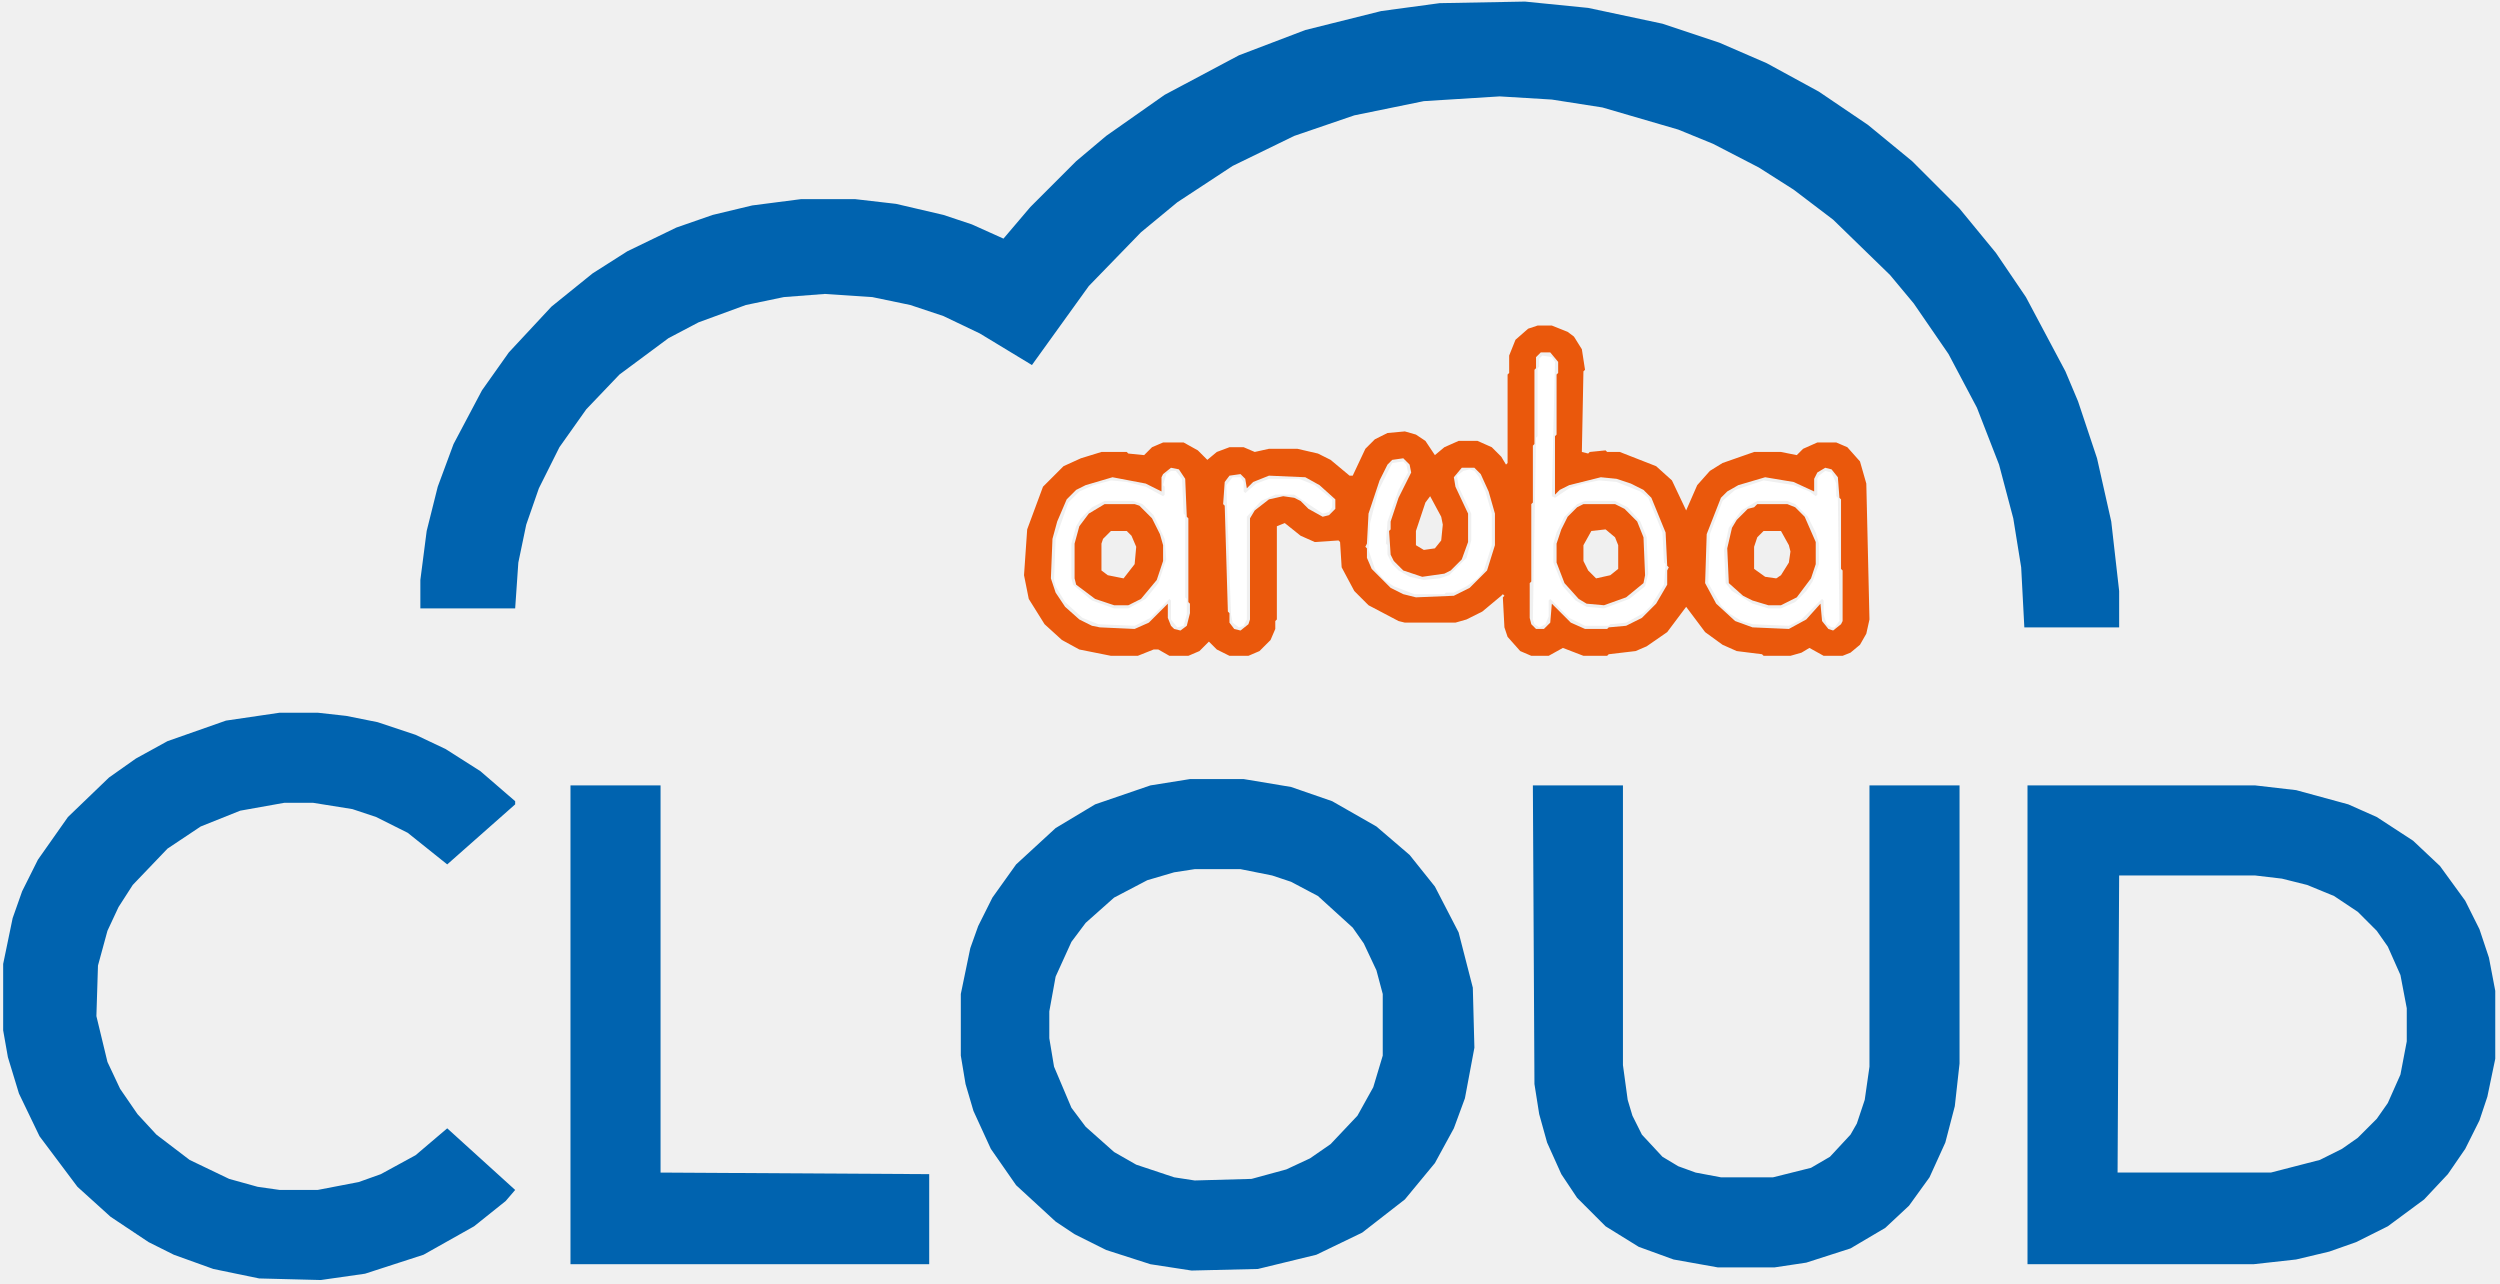
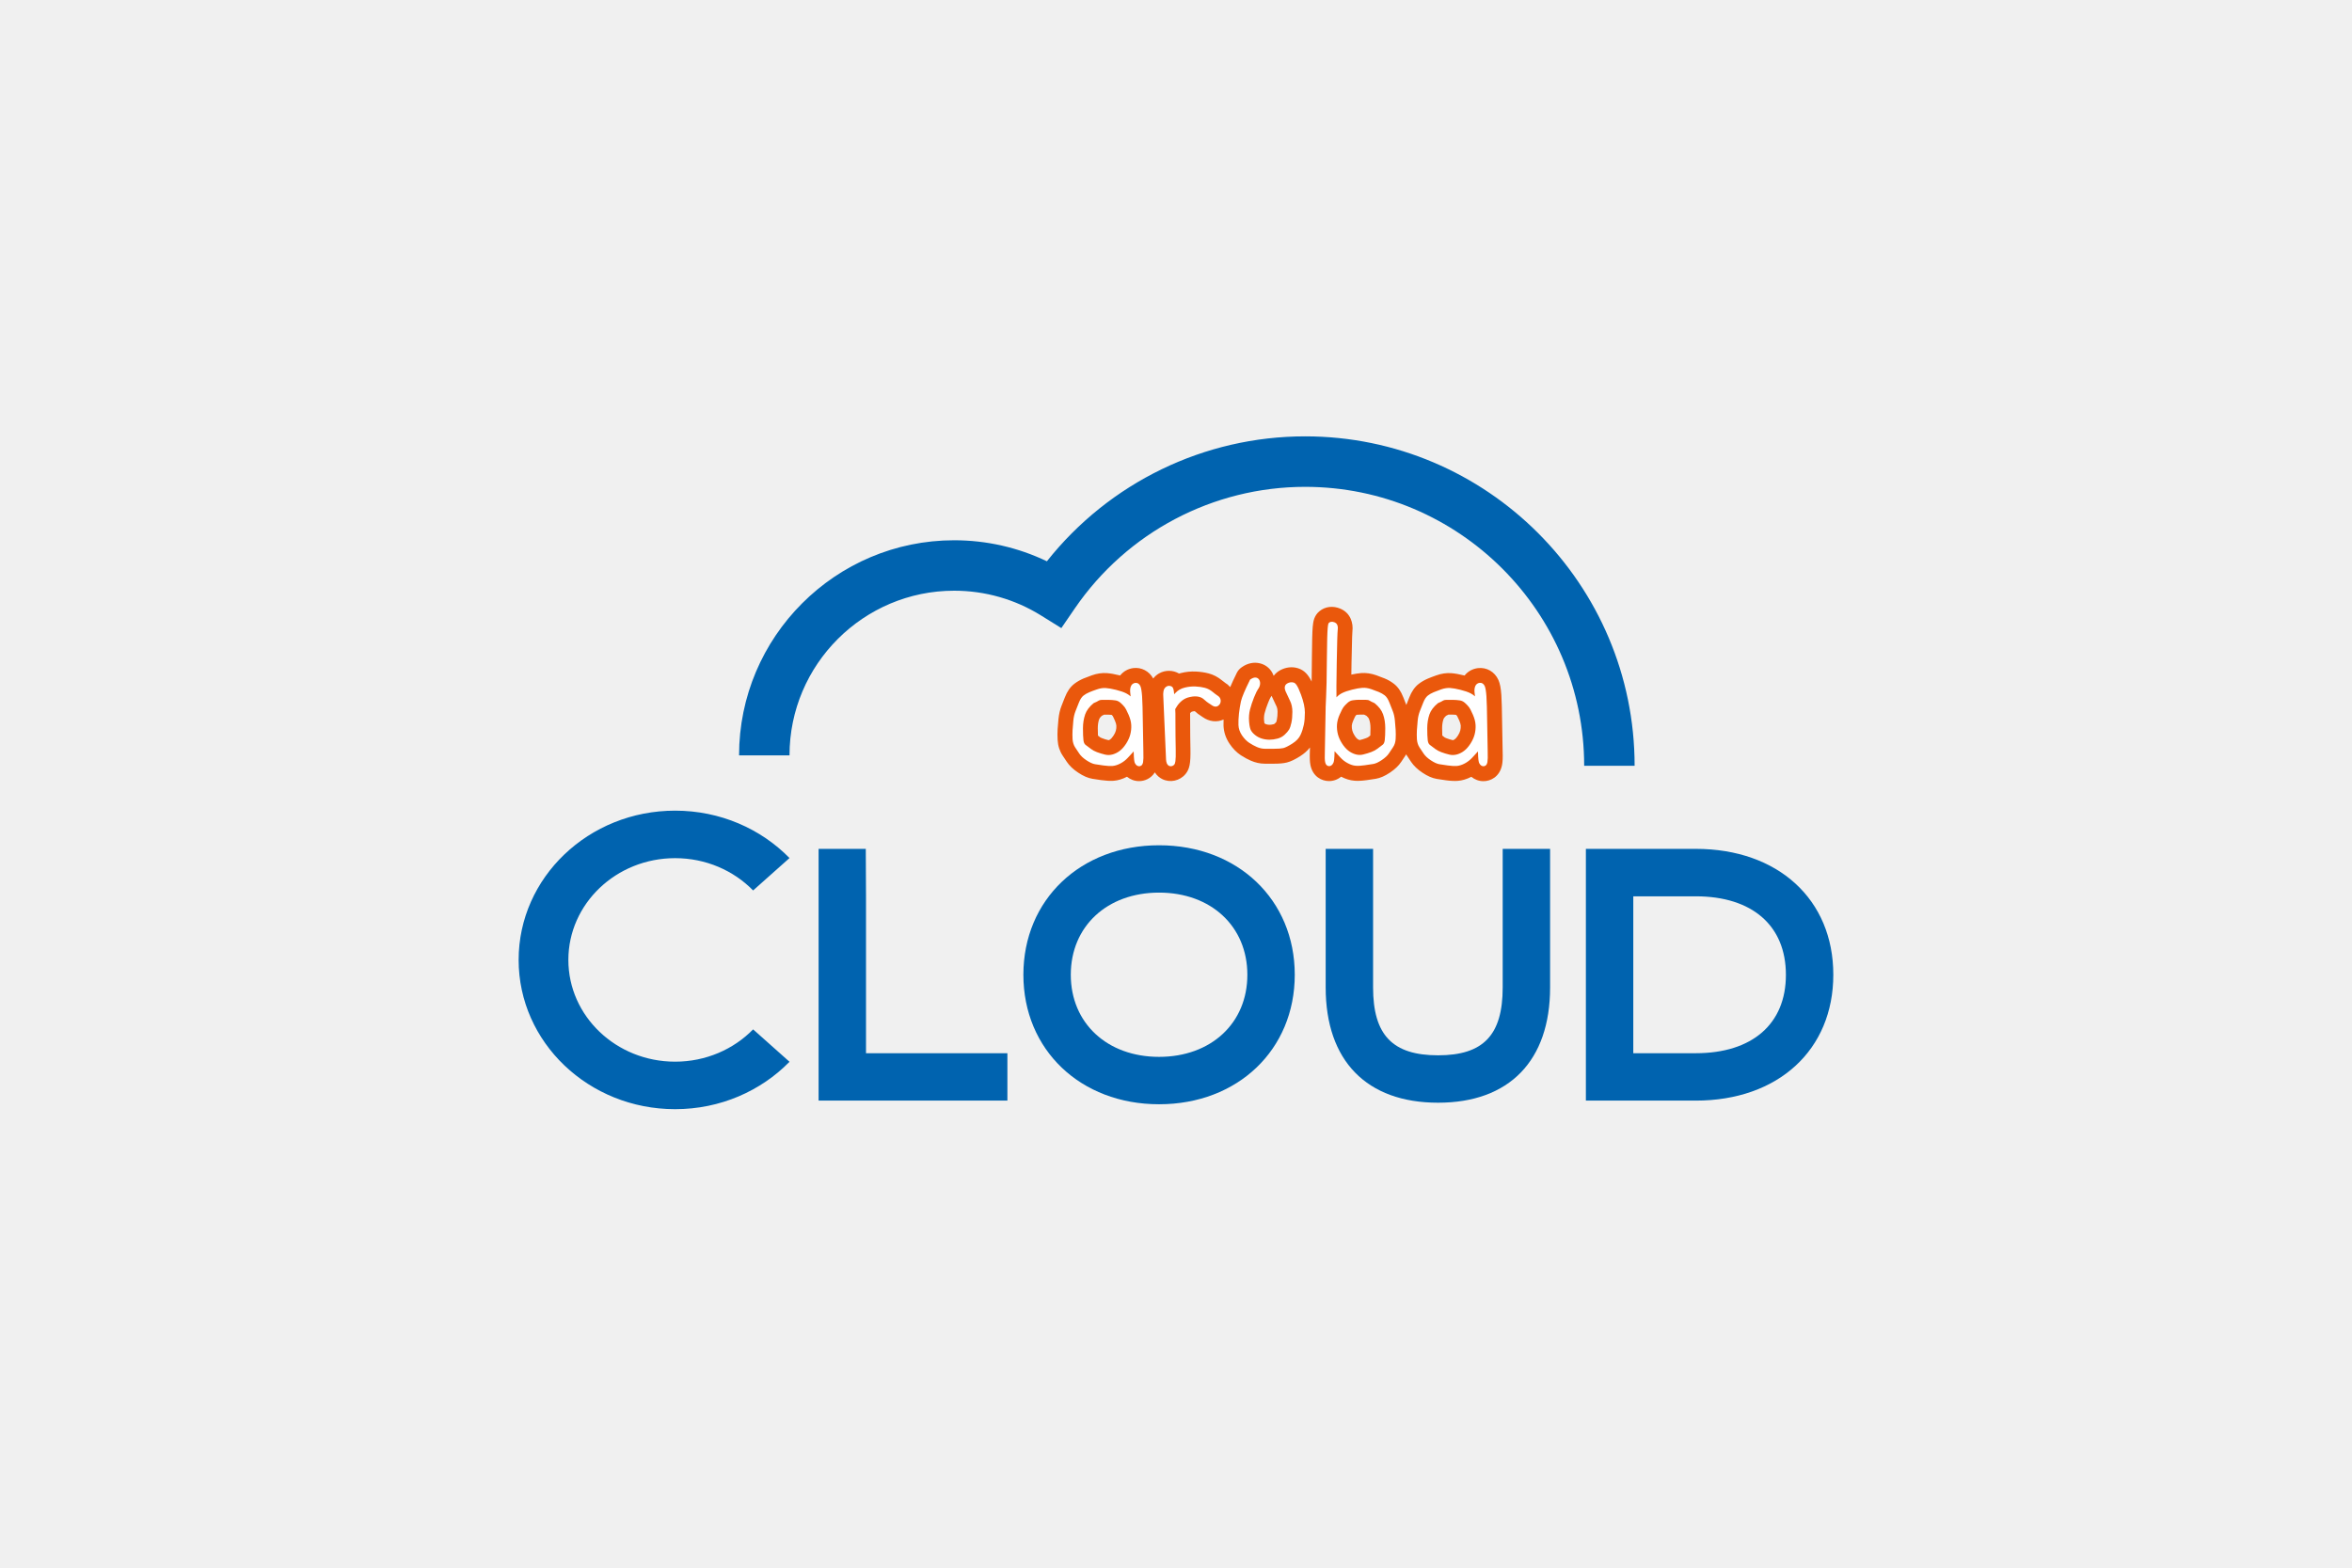
- <svg xmlns="http://www.w3.org/2000/svg" viewBox="0 0 1582 812">
-   <path d="M 1283,497 L 1283,800 L 1426,800 L 1453,797 L 1474,792 L 1491,786 L 1511,776 L 1534,759 L 1549,743 L 1560,727 L 1569,709 L 1574,694 L 1579,670 L 1579,627 L 1575,606 L 1569,588 L 1560,570 L 1544,548 L 1527,532 L 1504,517 L 1486,509 L 1453,500 L 1427,497 Z M 1341,554 L 1427,554 L 1444,556 L 1460,560 L 1477,567 L 1492,577 L 1504,589 L 1511,599 L 1519,617 L 1523,638 L 1523,659 L 1519,680 L 1511,698 L 1504,708 L 1492,720 L 1482,727 L 1468,734 L 1437,742 L 1340,742 Z M 970,497 L 971,686 L 974,705 L 979,723 L 988,743 L 998,758 L 1016,776 L 1037,789 L 1059,797 L 1087,802 L 1123,802 L 1143,799 L 1171,790 L 1193,777 L 1208,763 L 1221,745 L 1231,723 L 1237,700 L 1240,673 L 1240,497 L 1183,497 L 1183,675 L 1180,696 L 1175,711 L 1171,718 L 1158,732 L 1146,739 L 1122,745 L 1089,745 L 1073,742 L 1062,738 L 1052,732 L 1039,718 L 1033,706 L 1030,696 L 1027,674 L 1027,497 Z M 361,497 L 361,800 L 588,800 L 588,743 L 418,742 L 418,497 Z M 728,497 L 693,509 L 668,524 L 643,547 L 628,568 L 619,586 L 614,600 L 608,629 L 608,668 L 611,686 L 616,703 L 627,727 L 643,750 L 668,773 L 680,781 L 700,791 L 728,800 L 754,804 L 796,803 L 833,794 L 862,780 L 889,759 L 908,736 L 920,714 L 927,695 L 933,663 L 932,625 L 923,590 L 908,561 L 892,541 L 871,523 L 843,507 L 817,498 L 787,493 L 753,493 Z M 726,557 L 743,552 L 756,550 L 785,550 L 805,554 L 817,558 L 834,567 L 856,587 L 863,597 L 871,614 L 875,629 L 875,668 L 869,688 L 859,706 L 842,724 L 829,733 L 814,740 L 792,746 L 756,747 L 743,745 L 719,737 L 705,729 L 687,713 L 678,701 L 667,675 L 664,657 L 664,640 L 668,618 L 678,596 L 687,584 L 705,568 Z M 177,451 L 143,456 L 106,469 L 86,480 L 69,492 L 43,517 L 24,544 L 14,564 L 8,581 L 2,610 L 2,652 L 5,669 L 12,692 L 25,719 L 49,751 L 70,770 L 94,786 L 110,794 L 135,803 L 164,809 L 203,810 L 231,806 L 268,794 L 300,776 L 320,760 L 326,753 L 283,714 L 263,731 L 241,743 L 227,748 L 201,753 L 177,753 L 163,751 L 145,746 L 120,734 L 99,718 L 87,705 L 76,689 L 68,672 L 61,643 L 62,611 L 68,589 L 75,574 L 84,560 L 106,537 L 127,523 L 152,513 L 180,508 L 198,508 L 223,512 L 238,517 L 258,527 L 283,547 L 326,509 L 326,507 L 304,488 L 282,474 L 263,465 L 239,457 L 219,453 L 201,451 Z M 1341,397 L 1341,374 L 1336,330 L 1327,290 L 1315,254 L 1307,235 L 1282,188 L 1263,160 L 1240,132 L 1210,102 L 1182,79 L 1151,58 L 1118,40 L 1088,27 L 1052,15 L 1005,5 L 965,1 L 911,2 L 874,7 L 826,19 L 784,35 L 737,60 L 700,86 L 681,102 L 652,131 L 635,151 L 615,142 L 597,136 L 567,129 L 541,126 L 507,126 L 476,130 L 451,136 L 428,144 L 397,159 L 375,173 L 349,194 L 322,223 L 305,247 L 287,281 L 277,308 L 270,336 L 266,367 L 266,385 L 326,385 L 328,356 L 333,332 L 341,309 L 354,283 L 371,259 L 392,237 L 423,214 L 442,204 L 472,193 L 496,188 L 522,186 L 552,188 L 576,193 L 597,200 L 620,211 L 653,231 L 689,181 L 722,147 L 745,128 L 780,105 L 819,86 L 857,73 L 901,64 L 949,61 L 982,63 L 1014,68 L 1062,82 L 1084,91 L 1113,106 L 1135,120 L 1160,139 L 1196,174 L 1211,192 L 1233,224 L 1251,258 L 1265,294 L 1274,328 L 1279,359 L 1281,397 Z" fill="#0063AF" fill-rule="evenodd" />
-   <path d="M 1112,319 L 1110,321 L 1106,322 L 1099,329 L 1096,334 L 1093,347 L 1094,369 L 1103,377 L 1109,380 L 1119,383 L 1127,383 L 1137,378 L 1146,366 L 1149,357 L 1149,343 L 1142,327 L 1136,321 L 1131,319 Z M 1116,336 L 1127,336 L 1132,345 L 1133,349 L 1132,356 L 1127,364 L 1124,366 L 1117,365 L 1110,360 L 1110,346 L 1112,340 Z M 1002,319 L 998,321 L 992,327 L 988,335 L 985,344 L 985,356 L 990,369 L 999,379 L 1004,382 L 1015,383 L 1029,378 L 1040,369 L 1041,364 L 1040,340 L 1036,330 L 1028,322 L 1022,319 Z M 1016,335 L 1022,340 L 1024,345 L 1024,360 L 1019,364 L 1010,366 L 1005,361 L 1002,355 L 1002,345 L 1007,336 Z M 699,319 L 689,325 L 683,333 L 680,344 L 680,366 L 681,370 L 693,379 L 705,383 L 714,383 L 722,379 L 732,367 L 736,355 L 736,345 L 734,338 L 729,328 L 721,320 L 718,319 Z M 703,336 L 713,336 L 716,339 L 719,346 L 718,357 L 711,366 L 701,364 L 697,361 L 697,344 L 698,341 Z M 1181,306 L 1177,292 L 1169,283 L 1162,280 L 1150,280 L 1141,284 L 1137,288 L 1127,286 L 1110,286 L 1090,293 L 1082,298 L 1074,307 L 1067,323 L 1058,304 L 1048,295 L 1025,286 L 1017,286 L 1016,285 L 1006,286 L 1005,287 L 1001,286 L 1002,235 L 1003,234 L 1001,221 L 996,213 L 992,210 L 982,206 L 973,206 L 967,208 L 959,215 L 955,225 L 955,236 L 954,237 L 954,293 L 953,294 L 950,289 L 944,283 L 935,279 L 923,279 L 914,283 L 908,288 L 902,279 L 896,275 L 889,273 L 878,274 L 870,278 L 864,284 L 856,301 L 854,301 L 842,291 L 834,287 L 821,284 L 803,284 L 794,286 L 787,283 L 778,283 L 770,286 L 764,291 L 758,285 L 749,280 L 736,280 L 729,283 L 724,288 L 714,287 L 713,286 L 697,286 L 684,290 L 673,295 L 660,308 L 650,335 L 648,364 L 651,379 L 661,395 L 672,405 L 683,411 L 703,415 L 720,415 L 730,411 L 733,411 L 740,415 L 752,415 L 759,412 L 765,406 L 770,411 L 778,415 L 790,415 L 797,412 L 804,405 L 807,398 L 807,393 L 808,392 L 808,333 L 813,331 L 823,339 L 832,343 L 847,342 L 848,343 L 849,359 L 857,374 L 866,383 L 885,393 L 889,394 L 921,394 L 928,392 L 938,387 L 950,377 L 951,378 L 952,397 L 954,403 L 962,412 L 969,415 L 980,415 L 989,410 L 1002,415 L 1017,415 L 1018,414 L 1035,412 L 1042,409 L 1055,400 L 1067,384 L 1079,400 L 1090,408 L 1099,412 L 1115,414 L 1116,415 L 1133,415 L 1140,413 L 1145,410 L 1154,415 L 1166,415 L 1171,413 L 1177,408 L 1181,401 L 1183,392 Z M 950,377 L 951,376 L 952,377 L 951,378 Z M 905,314 L 912,327 L 913,332 L 912,342 L 908,347 L 901,348 L 896,345 L 896,336 L 902,318 Z M 826,302 L 835,307 L 845,316 L 845,322 L 841,326 L 837,327 L 828,322 L 823,317 L 819,315 L 812,314 L 803,316 L 794,323 L 791,328 L 791,392 L 790,395 L 785,399 L 781,398 L 778,394 L 778,388 L 777,387 L 775,320 L 774,319 L 775,305 L 778,301 L 785,300 L 788,303 L 789,309 L 793,305 L 803,301 Z M 1159,297 L 1163,302 L 1164,315 L 1165,316 L 1165,360 L 1166,361 L 1166,393 L 1165,395 L 1160,399 L 1157,398 L 1153,393 L 1152,382 L 1143,392 L 1132,398 L 1109,397 L 1098,393 L 1086,382 L 1079,369 L 1080,338 L 1089,315 L 1093,311 L 1100,307 L 1117,302 L 1135,305 L 1148,311 L 1148,303 L 1150,299 L 1155,296 Z M 746,297 L 750,303 L 751,327 L 752,328 L 752,381 L 753,382 L 753,388 L 751,396 L 747,399 L 743,398 L 741,396 L 739,391 L 739,382 L 727,394 L 718,398 L 696,397 L 691,396 L 683,392 L 674,384 L 668,375 L 665,366 L 666,341 L 669,330 L 675,316 L 681,310 L 687,307 L 704,302 L 725,306 L 735,311 L 735,302 L 736,300 L 741,296 Z M 881,291 L 888,290 L 892,294 L 893,299 L 885,315 L 880,330 L 880,335 L 879,336 L 880,351 L 882,355 L 888,361 L 900,365 L 914,363 L 918,361 L 925,354 L 929,343 L 929,325 L 921,308 L 920,302 L 925,296 L 933,296 L 937,300 L 942,311 L 946,325 L 946,345 L 941,361 L 930,372 L 920,377 L 896,378 L 888,376 L 880,372 L 868,360 L 865,353 L 865,347 L 864,346 L 865,344 L 866,325 L 873,304 L 878,294 Z M 975,223 L 981,223 L 986,229 L 986,236 L 985,237 L 985,275 L 984,276 L 984,313 L 987,310 L 993,307 L 1013,302 L 1023,303 L 1032,306 L 1040,310 L 1045,315 L 1054,337 L 1055,358 L 1056,359 L 1055,361 L 1055,370 L 1048,382 L 1039,391 L 1029,396 L 1018,397 L 1017,398 L 1003,398 L 994,394 L 982,382 L 981,394 L 977,398 L 972,398 L 969,395 L 968,391 L 968,369 L 969,368 L 969,319 L 970,318 L 970,282 L 971,281 L 971,234 L 972,233 L 972,226 Z" fill="#EA580C" fill-rule="evenodd" />
-   <path d="M 822,303 L 803,303 L 795,306 L 788,312 L 787,311 L 787,305 L 785,302 L 780,302 L 776,307 L 779,389 L 780,394 L 784,397 L 787,396 L 789,392 L 789,327 L 798,317 L 807,313 L 819,313 L 837,325 L 841,324 L 843,321 L 843,316 L 832,307 Z M 1159,299 L 1155,298 L 1151,301 L 1150,303 L 1150,313 L 1149,314 L 1145,311 L 1135,307 L 1116,304 L 1098,310 L 1090,317 L 1082,338 L 1081,369 L 1089,383 L 1094,388 L 1102,393 L 1109,395 L 1132,396 L 1140,392 L 1153,379 L 1154,380 L 1154,389 L 1156,395 L 1159,397 L 1161,397 L 1164,393 L 1163,315 L 1162,314 L 1162,306 Z M 1112,317 L 1131,317 L 1136,319 L 1144,327 L 1149,337 L 1151,344 L 1151,357 L 1147,368 L 1143,374 L 1136,381 L 1127,385 L 1119,385 L 1109,382 L 1096,374 L 1092,369 L 1091,348 L 1094,334 L 1102,323 Z M 744,298 L 741,298 L 738,300 L 736,307 L 737,308 L 737,313 L 736,314 L 725,308 L 713,305 L 703,304 L 692,307 L 683,311 L 676,318 L 668,341 L 667,367 L 668,371 L 674,381 L 685,391 L 695,395 L 718,396 L 728,391 L 740,379 L 741,380 L 741,392 L 745,397 L 749,396 L 751,389 L 751,379 L 750,378 L 750,326 L 749,325 L 748,303 Z M 699,317 L 717,317 L 723,319 L 730,326 L 737,341 L 738,354 L 733,369 L 725,379 L 714,385 L 705,385 L 691,380 L 679,370 L 678,366 L 678,344 L 681,333 L 684,328 L 691,321 Z M 881,293 L 872,311 L 867,331 L 866,348 L 870,360 L 876,367 L 882,371 L 895,376 L 914,376 L 915,375 L 920,375 L 928,371 L 935,366 L 939,361 L 944,345 L 944,325 L 940,311 L 936,302 L 933,298 L 930,297 L 926,298 L 922,301 L 923,308 L 931,325 L 931,342 L 928,353 L 917,364 L 911,366 L 901,367 L 892,365 L 885,361 L 881,357 L 878,351 L 878,345 L 877,344 L 878,330 L 885,310 L 891,299 L 890,294 L 888,292 Z M 976,225 L 974,227 L 974,232 L 973,233 L 973,276 L 972,277 L 970,392 L 971,395 L 974,397 L 978,395 L 980,390 L 980,380 L 981,379 L 993,391 L 1003,396 L 1018,396 L 1019,395 L 1029,394 L 1040,388 L 1045,383 L 1053,370 L 1054,357 L 1053,356 L 1052,337 L 1043,315 L 1038,311 L 1023,305 L 1012,304 L 1002,306 L 993,309 L 984,315 L 982,314 L 984,229 L 982,226 Z M 1003,317 L 1022,317 L 1030,321 L 1038,330 L 1042,340 L 1043,363 L 1041,371 L 1031,379 L 1015,385 L 1004,384 L 997,380 L 989,371 L 983,356 L 983,344 L 985,337 L 990,327 L 998,319 Z" fill="#FFFFFF" fill-rule="evenodd" />
+ <svg xmlns="http://www.w3.org/2000/svg" version="1.1" id="Livello_1" x="0px" y="0px" viewBox="0 0 425.2 283.46" style="enable-background:new 0 0 425.2 283.46;" xml:space="preserve">
+   <style type="text/css">
+ 	.st0{fill:#0063AF;}
+ 	.st1{fill:#EA580C;}
+ 	.st2{fill-rule:evenodd;clip-rule:evenodd;fill:#FFFFFF;}
+ 	.st3{fill:#0063AE;}
+ </style>
+   <g>
+     <path class="st0" d="M136.15,186.13l6.58,5.86c-5.16,5.27-12.51,8.57-20.68,8.57c-15.63,0-28.29-12.08-28.29-26.99   c0-14.91,12.66-26.99,28.29-26.99c8.17,0,15.52,3.3,20.68,8.57l-6.58,5.86c-3.52-3.6-8.54-5.84-14.1-5.84   c-10.65,0-19.3,8.24-19.3,18.4c0,10.17,8.65,18.4,19.3,18.4C127.61,191.97,132.63,189.73,136.15,186.13z" />
+     <g>
+       <path class="st1" d="M271.65,135.83c-0.03-0.86-0.06-2.48-0.09-4.97c-0.03-2.5-0.08-4.24-0.14-5.17c-0.09-1.3-0.25-2.09-0.53-2.73    c-0.67-1.5-2.13-2.34-3.72-2.15c-0.96,0.12-1.81,0.59-2.4,1.34l-0.08-0.02c-0.92-0.23-1.68-0.36-2.33-0.41    c-0.88-0.06-1.78,0.07-2.7,0.4c-0.57,0.2-1.08,0.39-1.5,0.57c-0.61,0.26-1.17,0.58-1.67,0.96c-0.73,0.57-1.29,1.37-1.71,2.45    c-0.19,0.49-0.37,0.95-0.54,1.37c-0.17-0.42-0.35-0.89-0.55-1.39c-0.42-1.09-0.98-1.89-1.71-2.45c-0.49-0.38-1.05-0.71-1.67-0.96    c-0.42-0.17-0.92-0.36-1.5-0.57c-0.91-0.32-1.84-0.46-2.69-0.4c-0.53,0.04-1.12,0.13-1.82,0.28c0.01-0.61,0.02-1.3,0.03-2.09    c0.09-4.96,0.15-5.66,0.16-5.72c0.18-1.45-0.29-3.29-2.15-4.1c-1.35-0.58-2.78-0.41-3.82,0.46c-0.95,0.8-1.11,1.81-1.2,2.77    c-0.08,0.97-0.13,2.71-0.15,5.49c-0.02,1.82-0.03,3.31-0.05,4.45c-0.6-1.22-1.31-2.05-2.47-2.41c-1.06-0.33-2.21-0.19-3.24,0.37    c-0.45,0.25-0.84,0.59-1.15,1c-0.07-0.19-0.15-0.37-0.25-0.55c-0.48-0.87-1.28-1.48-2.25-1.71c-1.08-0.26-2.22-0.02-3.22,0.67    l-0.07,0.05c-0.38,0.26-0.68,0.61-0.88,1.01l-0.04,0.09c-0.48,0.97-0.86,1.79-1.15,2.48c-0.26-0.3-0.57-0.56-0.92-0.78    c-0.05-0.03-0.21-0.14-0.56-0.43c-0.74-0.61-1.56-1.04-2.45-1.27c-0.66-0.17-1.41-0.29-2.24-0.33c-0.91-0.05-1.83,0.04-2.74,0.27    c-0.12,0.03-0.23,0.06-0.34,0.09c-1.1-0.65-2.5-0.66-3.62-0.02c-0.4,0.23-0.76,0.54-1.05,0.92c-0.71-1.32-2.12-2.07-3.58-1.89    c-0.96,0.12-1.81,0.59-2.4,1.34l-0.08-0.02c-0.92-0.23-1.68-0.36-2.33-0.41c-0.85-0.06-1.78,0.07-2.7,0.4    c-0.57,0.2-1.07,0.39-1.5,0.57c-0.61,0.26-1.17,0.58-1.67,0.96c-0.73,0.57-1.29,1.37-1.71,2.45c-0.21,0.54-0.41,1.04-0.59,1.5    c-0.29,0.72-0.48,1.55-0.57,2.44c-0.07,0.65-0.12,1.27-0.15,1.83c-0.04,0.64-0.04,1.29,0,1.93c0.06,1.07,0.37,2.03,0.92,2.85    l0.74,1.11c0.47,0.7,1.15,1.36,2.05,1.95c0.94,0.63,1.76,0.98,2.58,1.12c0.39,0.06,0.92,0.15,1.59,0.24    c0.86,0.12,1.59,0.16,2.24,0.12c0.79-0.06,1.59-0.3,2.42-0.73c0.62,0.51,1.38,0.79,2.19,0.79c0.95,0,2.13-0.43,2.84-1.58    c0.41,0.64,0.94,1.01,1.34,1.21c1.42,0.71,3.18,0.33,4.21-0.91c0.74-0.9,0.94-1.92,0.89-4.55c-0.03-1.47-0.05-3.05-0.05-4.69    c0-0.81,0-1.37-0.01-1.78c0.07-0.07,0.14-0.14,0.23-0.21c0.01-0.01,0.08-0.06,0.29-0.1c0.12-0.02,0.23-0.04,0.32-0.04    c0.43,0.38,0.76,0.64,1.07,0.82c0.06,0.04,0.17,0.11,0.35,0.24c1.19,0.85,2.6,1,3.79,0.45c-0.02,0.44-0.02,0.8-0.01,1.13    c0.05,1.15,0.41,2.24,1.09,3.25c0.58,0.87,1.27,1.57,2.04,2.08c0.58,0.38,1.17,0.71,1.78,0.97c0.84,0.37,1.7,0.56,2.55,0.56h1.7    c0.98,0,1.71-0.07,2.3-0.22c0.68-0.17,1.42-0.52,2.4-1.14c0.71-0.45,1.3-0.98,1.77-1.57c-0.01,0.26-0.01,0.48-0.02,0.66    c-0.04,1.19-0.01,1.94,0.1,2.5c0.43,2.15,2.08,2.91,3.36,2.91c0.81,0,1.56-0.27,2.19-0.79c0.81,0.42,1.63,0.67,2.43,0.73    c0.63,0.05,1.36,0.01,2.23-0.11c0.69-0.1,1.21-0.18,1.6-0.24c0.82-0.14,1.63-0.49,2.57-1.12c0.89-0.59,1.58-1.25,2.04-1.95    l0.74-1.11c0.05-0.08,0.1-0.15,0.15-0.24c0.05,0.09,0.1,0.18,0.16,0.26l0.74,1.11c0.47,0.7,1.16,1.36,2.05,1.95    c0.94,0.63,1.76,0.98,2.58,1.12c0.39,0.06,0.92,0.15,1.59,0.24c0.87,0.12,1.6,0.16,2.24,0.11c0.78-0.06,1.58-0.3,2.42-0.73    c0.62,0.51,1.38,0.79,2.19,0.79c1.28,0,2.92-0.76,3.36-2.91C271.66,137.76,271.69,137.01,271.65,135.83z M262.65,133.84    c-0.39-0.09-0.78-0.21-1.15-0.35c-0.27-0.1-0.37-0.17-0.37-0.18c-0.13-0.1-0.26-0.21-0.39-0.31c-0.02-0.36-0.03-0.81-0.03-1.33    c0-0.61,0.08-1.16,0.25-1.64c0.06-0.17,0.23-0.38,0.46-0.6c0.15-0.07,0.29-0.14,0.42-0.21h0.85c0.17,0,0.35,0.01,0.53,0.03    c0.11,0.1,0.17,0.17,0.17,0.17c0.01,0.02,0.14,0.23,0.43,0.88c0.15,0.35,0.25,0.69,0.26,0.92c0.01,0.3-0.02,0.59-0.09,0.87    c-0.07,0.28-0.21,0.58-0.41,0.9c-0.24,0.38-0.42,0.55-0.51,0.62C262.95,133.73,262.81,133.8,262.65,133.84z M247.76,131.66    c0,0.52-0.01,0.96-0.03,1.33c-0.13,0.1-0.27,0.21-0.4,0.31c0,0-0.1,0.07-0.37,0.17c-0.39,0.15-0.77,0.26-1.16,0.35    c-0.15-0.04-0.29-0.12-0.41-0.21c-0.07-0.05-0.26-0.22-0.51-0.62c-0.2-0.32-0.34-0.62-0.41-0.9c-0.07-0.28-0.1-0.57-0.09-0.87    c0.01-0.24,0.1-0.57,0.26-0.92c0.23-0.54,0.36-0.78,0.4-0.84c0.03-0.03,0.09-0.1,0.19-0.21c0.19-0.02,0.37-0.03,0.54-0.03h0.85    c0.13,0.07,0.27,0.14,0.42,0.21c0.24,0.22,0.41,0.44,0.46,0.6C247.68,130.5,247.76,131.05,247.76,131.66z M230.96,128.68    c0,0.57-0.04,1.07-0.12,1.43c-0.07,0.32-0.11,0.43-0.1,0.42c0,0-0.08,0.12-0.32,0.34c-0.02,0.02-0.05,0.04-0.14,0.07    c-0.54,0.15-0.94,0.15-1.35,0.03c-0.12-0.03-0.23-0.09-0.32-0.17c-0.01-0.01-0.02-0.02-0.03-0.03c-0.02-0.11-0.04-0.29-0.06-0.53    c-0.04-0.46,0-0.89,0.1-1.28c0.15-0.59,0.36-1.21,0.62-1.86c0.21-0.53,0.34-0.8,0.4-0.91c0.09-0.12,0.17-0.25,0.25-0.38    c0.03,0.09,0.07,0.18,0.11,0.27c0.23,0.52,0.51,1.11,0.83,1.77C230.91,128.08,230.96,128.35,230.96,128.68z M200.41,133.84    c-0.4-0.09-0.79-0.21-1.15-0.35c-0.27-0.1-0.36-0.17-0.37-0.17c-0.13-0.1-0.27-0.21-0.4-0.31c-0.02-0.37-0.03-0.81-0.03-1.33    c0-0.61,0.08-1.16,0.25-1.64c0.06-0.17,0.22-0.38,0.46-0.6c0.15-0.07,0.29-0.14,0.42-0.21h0.85c0.17,0,0.35,0.01,0.53,0.03    c0.08,0.08,0.14,0.14,0.18,0.19c0.03,0.05,0.16,0.28,0.41,0.86c0.16,0.36,0.25,0.69,0.26,0.92l0,0c0.01,0.3-0.01,0.59-0.09,0.87    c-0.07,0.28-0.21,0.58-0.42,0.9c-0.25,0.39-0.44,0.56-0.51,0.62C200.71,133.73,200.57,133.8,200.41,133.84z" />
+       <g id="inside_00000152944989308468311980000013070868100107680445_" transform="translate(7.99995, 8.000029)">
+         <g id="Fill-17_00000174596911650036225750000013101072899217344932_">
+           <path class="st2" d="M188.18,121.17c-0.26,0.76-0.4,1.6-0.4,2.51c0,0.94,0.03,1.67,0.09,2.17c0.05,0.41,0.18,0.7,0.4,0.85      c0.31,0.22,0.63,0.46,0.94,0.71c0.28,0.22,0.65,0.42,1.1,0.59c0.48,0.18,0.97,0.33,1.48,0.45c0.46,0.11,0.92,0.09,1.38-0.04      c0.48-0.14,0.92-0.37,1.31-0.68c0.4-0.31,0.77-0.75,1.12-1.29c0.35-0.55,0.6-1.11,0.74-1.65c0.14-0.55,0.2-1.12,0.17-1.69      c-0.03-0.57-0.19-1.19-0.48-1.86c-0.37-0.85-0.58-1.21-0.7-1.36c-0.17-0.23-0.42-0.49-0.74-0.78c-0.29-0.26-0.6-0.41-0.96-0.46      c-0.41-0.06-0.82-0.09-1.2-0.09h-1.15c-0.37,0-0.55,0.07-0.63,0.12c-0.2,0.13-0.5,0.29-0.94,0.47      C188.95,119.77,188.43,120.45,188.18,121.17 M197.95,130.55c-0.23,0-0.55-0.1-0.78-0.57c-0.09-0.19-0.19-0.6-0.22-2.11      l-1.04,1.13c-0.39,0.43-0.85,0.78-1.34,1.04c-0.5,0.27-0.99,0.42-1.44,0.46c-0.43,0.03-0.97,0-1.65-0.09      c-0.65-0.09-1.16-0.17-1.53-0.23c-0.42-0.07-0.92-0.3-1.53-0.7c-0.59-0.39-1.03-0.8-1.3-1.21l-0.74-1.11      c-0.28-0.42-0.44-0.93-0.48-1.52c-0.03-0.53-0.03-1.08,0-1.61c0.03-0.53,0.08-1.11,0.14-1.72c0.06-0.65,0.2-1.22,0.39-1.71      c0.18-0.46,0.38-0.97,0.6-1.52c0.24-0.62,0.52-1.05,0.85-1.31c0.3-0.23,0.66-0.44,1.05-0.6c0.38-0.16,0.83-0.33,1.36-0.51      c0.57-0.2,1.11-0.29,1.62-0.25c0.48,0.03,1.11,0.14,1.86,0.33c0.76,0.19,1.38,0.4,1.83,0.63c0.3,0.15,0.57,0.34,0.8,0.55      c-0.03-0.28-0.06-0.54-0.08-0.75c-0.04-0.39,0-0.74,0.11-1.04c0.14-0.37,0.42-0.6,0.8-0.65c0.4-0.05,0.74,0.16,0.93,0.58      c0.14,0.32,0.24,0.9,0.31,1.83c0.06,0.86,0.11,2.55,0.14,5.01c0.03,2.45,0.06,4.14,0.09,5.02c0.03,0.93,0.01,1.55-0.05,1.88      C198.54,130.46,198.16,130.55,197.95,130.55" />
+         </g>
+         <g id="Fill-19_00000042703449645553807740000014387307068377487534_">
+           <path class="st2" d="M203.66,130.55c-0.11,0-0.23-0.03-0.34-0.08c-0.31-0.16-0.48-0.53-0.52-1.13      c-0.03-0.46-0.2-4.22-0.51-11.68v-0.23l0.04-0.38c0.04-0.38,0.24-0.74,0.57-0.92c0.14-0.08,0.27-0.12,0.41-0.12      c0.29,0,0.61,0.09,0.74,0.37c0.2,0.4,0.18,1,0.22,1.15c0.07-0.07,0.15-0.16,0.25-0.26c0.42-0.45,0.97-0.77,1.66-0.94      c0.65-0.16,1.3-0.23,1.95-0.2c0.64,0.03,1.2,0.11,1.69,0.24c0.52,0.14,1,0.4,1.42,0.75c0.34,0.28,0.63,0.5,0.85,0.64      c0.34,0.21,0.54,0.48,0.58,0.81c0.04,0.31-0.03,0.6-0.21,0.83c-0.24,0.3-0.51,0.37-0.7,0.37c-0.23,0-0.48-0.1-0.76-0.3      c-0.21-0.15-0.39-0.27-0.53-0.35c-0.18-0.11-0.44-0.32-0.8-0.64c-0.29-0.27-0.63-0.43-1.03-0.51c-0.41-0.08-0.91-0.07-1.47,0.05      c-0.56,0.11-1.03,0.32-1.42,0.62c-0.4,0.31-0.73,0.67-0.98,1.07c-0.19,0.3-0.27,0.45-0.31,0.51c0.04,0.28,0.04,0.92,0.04,2.52      c0,1.67,0.02,3.26,0.05,4.75c0.05,2.21-0.11,2.59-0.27,2.78C204.1,130.45,203.89,130.55,203.66,130.55" />
+         </g>
+         <g id="Fill-21_00000147938276960383075970000002145160466926209408_">
+           <path class="st2" d="M222.37,127.39h-1.7c-0.48,0-0.98-0.11-1.47-0.33c-0.47-0.21-0.94-0.46-1.38-0.76      c-0.47-0.31-0.9-0.76-1.29-1.33c-0.4-0.59-0.61-1.22-0.64-1.86c-0.02-0.59,0.01-1.29,0.09-2.07c0.09-0.78,0.21-1.52,0.36-2.22      c0.16-0.72,0.69-1.98,1.62-3.86l0.04-0.08l0.08-0.05c0.31-0.21,0.59-0.32,0.85-0.32c0.32,0,0.58,0.16,0.73,0.44      c0.13,0.24,0.17,0.51,0.13,0.82c-0.04,0.29-0.17,0.59-0.39,0.89c-0.11,0.16-0.33,0.54-0.7,1.46c-0.3,0.75-0.54,1.49-0.72,2.18      c-0.17,0.67-0.23,1.4-0.17,2.16c0.07,0.93,0.22,1.37,0.33,1.58c0.16,0.3,0.42,0.6,0.78,0.88c0.36,0.29,0.77,0.5,1.21,0.63      c0.9,0.27,1.81,0.27,2.83,0c0.49-0.13,0.91-0.36,1.27-0.69c0.37-0.34,0.64-0.66,0.81-0.94c0.16-0.28,0.31-0.69,0.42-1.23      c0.12-0.55,0.18-1.22,0.18-1.99c0-0.74-0.14-1.41-0.43-1.99c-0.31-0.63-0.57-1.2-0.79-1.69c-0.41-0.93,0.07-1.32,0.29-1.44      c0.39-0.22,0.78-0.27,1.16-0.16c0.31,0.09,0.68,0.42,1.33,2.19c0.47,1.27,0.7,2.35,0.7,3.22c0,0.85-0.06,1.6-0.19,2.22      c-0.13,0.62-0.32,1.23-0.58,1.8c-0.27,0.61-0.78,1.15-1.51,1.61c-0.71,0.45-1.24,0.71-1.62,0.81      C223.65,127.35,223.11,127.39,222.37,127.39" />
+         </g>
+         <g id="Fill-23_00000156570196363961964640000005447674185169796758_">
+           <path class="st2" d="M237.78,118.53c-0.38,0-0.78,0.03-1.2,0.09c-0.36,0.05-0.68,0.2-0.96,0.46c-0.32,0.29-0.57,0.55-0.74,0.78      c-0.11,0.15-0.33,0.51-0.7,1.36c-0.29,0.66-0.45,1.29-0.48,1.86c-0.03,0.58,0.03,1.14,0.17,1.69c0.14,0.55,0.39,1.1,0.74,1.65      c0.35,0.55,0.72,0.98,1.12,1.29c0.39,0.31,0.83,0.54,1.31,0.68c0.46,0.14,0.93,0.15,1.38,0.04c0.5-0.12,1-0.27,1.48-0.45      c0.45-0.17,0.82-0.37,1.1-0.59c0.31-0.25,0.63-0.49,0.94-0.71c0.22-0.15,0.35-0.44,0.4-0.85c0.06-0.51,0.09-1.24,0.09-2.17      c0-0.91-0.13-1.75-0.4-2.51c-0.25-0.72-0.77-1.4-1.55-2.02c-0.43-0.19-0.74-0.34-0.94-0.47c-0.08-0.06-0.26-0.12-0.63-0.12      H237.78z M232.28,130.53c-0.21,0-0.59-0.1-0.72-0.75c-0.07-0.34-0.09-0.95-0.05-1.88c0.03-0.89,0.06-2.58,0.09-5.02      c0.03-2.46,0.08-4.14,0.14-5.01c0.06-0.85,0.11-3.22,0.14-7.04c0.05-5.94,0.21-6.07,0.39-6.23c0.18-0.15,0.5-0.28,1.02-0.06      c0.31,0.13,0.65,0.47,0.55,1.3c-0.06,0.48-0.12,2.5-0.18,6.01c-0.06,3.5-0.08,5.6-0.05,6.24c0.28-0.31,0.61-0.56,1-0.76      c0.45-0.23,1.07-0.44,1.83-0.63c0.75-0.19,1.38-0.3,1.86-0.33c0.51-0.03,1.05,0.05,1.62,0.25c0.53,0.19,0.98,0.36,1.36,0.51      c0.4,0.17,0.75,0.37,1.05,0.6c0.33,0.26,0.61,0.69,0.85,1.31c0.22,0.55,0.41,1.06,0.6,1.52c0.2,0.49,0.33,1.07,0.39,1.71      c0.06,0.62,0.11,1.2,0.14,1.72c0.03,0.54,0.03,1.08,0,1.61c-0.03,0.59-0.19,1.1-0.48,1.52l-0.74,1.11      c-0.27,0.41-0.71,0.81-1.3,1.21c-0.6,0.4-1.1,0.63-1.53,0.7c-0.36,0.06-0.86,0.14-1.53,0.23c-0.68,0.1-1.22,0.13-1.65,0.09      c-0.45-0.03-0.93-0.19-1.43-0.46c-0.5-0.26-0.95-0.61-1.34-1.04l-1.04-1.13c-0.03,1.51-0.12,1.92-0.22,2.11      C232.83,130.43,232.51,130.53,232.28,130.53L232.28,130.53z" />
+         </g>
+         <g id="Fill-25_00000023242562947481902930000013282048202671959947_">
+           <path class="st2" d="M250.42,121.17c-0.26,0.76-0.4,1.6-0.4,2.51c0,0.94,0.03,1.67,0.09,2.17c0.05,0.41,0.18,0.7,0.4,0.85      c0.31,0.22,0.63,0.46,0.94,0.71c0.28,0.22,0.65,0.42,1.1,0.59c0.48,0.18,0.97,0.33,1.48,0.45c0.46,0.11,0.92,0.09,1.39-0.04      c0.48-0.14,0.92-0.37,1.31-0.68c0.4-0.31,0.77-0.75,1.12-1.29c0.35-0.55,0.6-1.11,0.74-1.65c0.14-0.55,0.2-1.11,0.17-1.69      c-0.03-0.57-0.19-1.19-0.48-1.86c-0.37-0.85-0.58-1.21-0.7-1.36c-0.17-0.23-0.42-0.49-0.74-0.78c-0.29-0.26-0.6-0.41-0.96-0.46      c-0.41-0.06-0.82-0.09-1.2-0.09h-1.15c-0.37,0-0.55,0.07-0.63,0.12c-0.2,0.13-0.5,0.29-0.94,0.47      C251.19,119.77,250.67,120.45,250.42,121.17L250.42,121.17z M260.19,130.55c-0.23,0-0.55-0.1-0.78-0.57      c-0.09-0.19-0.19-0.6-0.22-2.11l-1.04,1.13c-0.4,0.43-0.85,0.78-1.34,1.04c-0.5,0.27-0.99,0.42-1.43,0.46      c-0.43,0.03-0.97,0-1.65-0.09c-0.65-0.09-1.16-0.17-1.53-0.23c-0.42-0.07-0.92-0.3-1.53-0.7c-0.59-0.39-1.03-0.8-1.3-1.21      l-0.74-1.11c-0.28-0.42-0.44-0.93-0.48-1.52c-0.03-0.53-0.03-1.08,0-1.61c0.03-0.52,0.08-1.1,0.14-1.72      c0.06-0.65,0.2-1.22,0.39-1.71c0.18-0.46,0.38-0.97,0.6-1.52c0.24-0.62,0.52-1.05,0.85-1.31c0.3-0.23,0.65-0.44,1.05-0.6      c0.38-0.16,0.83-0.33,1.36-0.52c0.57-0.2,1.11-0.28,1.62-0.25c0.48,0.03,1.11,0.14,1.86,0.33c0.76,0.19,1.38,0.4,1.83,0.63      c0.3,0.15,0.57,0.34,0.8,0.55c-0.03-0.28-0.06-0.53-0.08-0.75c-0.04-0.39,0-0.74,0.11-1.04c0.14-0.37,0.42-0.6,0.8-0.65      c0.4-0.05,0.74,0.16,0.93,0.58c0.14,0.32,0.24,0.9,0.31,1.83c0.06,0.87,0.11,2.55,0.14,5.01c0.03,2.49,0.06,4.14,0.09,5.02      c0.03,0.93,0.01,1.54-0.05,1.88C260.78,130.46,260.4,130.55,260.19,130.55L260.19,130.55z" />
+         </g>
+       </g>
+     </g>
+     <g>
+       <path class="st0" d="M295.51,138.47h-9.12c0-27.81-22.63-50.44-50.44-50.44c-16.64,0-32.2,8.21-41.62,21.95l-2.46,3.59l-3.7-2.3    c-4.7-2.92-10.12-4.46-15.67-4.46c-16.41,0-29.77,13.35-29.77,29.77h-9.12c0-21.44,17.44-38.89,38.89-38.89    c5.83,0,11.55,1.3,16.76,3.8c11.27-14.22,28.43-22.59,46.69-22.59C268.79,78.91,295.51,105.63,295.51,138.47z" />
+     </g>
+     <path class="st0" d="M271.66,153.49v25.06c0,8.6-3.49,12.27-11.68,12.27c-8.23,0-11.75-3.67-11.75-12.27v-25.06h-8.57v25.06   c0,13.25,7.4,20.84,20.32,20.84c12.87,0,20.25-7.6,20.25-20.84v-25.06H271.66z" />
+     <path class="st3" d="M271.44,153.49" />
+     <polygon class="st0" points="156.56,162.29 156.52,153.49 147.99,153.49 147.99,199.01 182.12,199.01 182.12,190.45 156.56,190.45     " />
+     <path class="st0" d="M209.54,152.84c-14.21,0-24.53,9.85-24.53,23.41c0,13.57,10.32,23.42,24.53,23.42   c14.22,0,24.53-9.85,24.53-23.42C234.07,162.69,223.76,152.84,209.54,152.84z M209.54,191.1c-9.4,0-15.96-6.11-15.96-14.85   c0-8.74,6.56-14.85,15.96-14.85c9.4,0,15.96,6.11,15.96,14.85C225.51,185,218.94,191.1,209.54,191.1z" />
+     <g>
+       <path class="st0" d="M306.57,153.49h-19.87v45.52h19.87c14.87,0,24.86-9.15,24.86-22.76    C331.44,162.64,321.44,153.49,306.57,153.49z M306.57,190.44h-11.3v-28.36l11.3-0.01c10.2,0,16.29,5.3,16.29,14.19    C322.87,185.14,316.78,190.44,306.57,190.44z" />
+     </g>
+   </g>
</svg>
